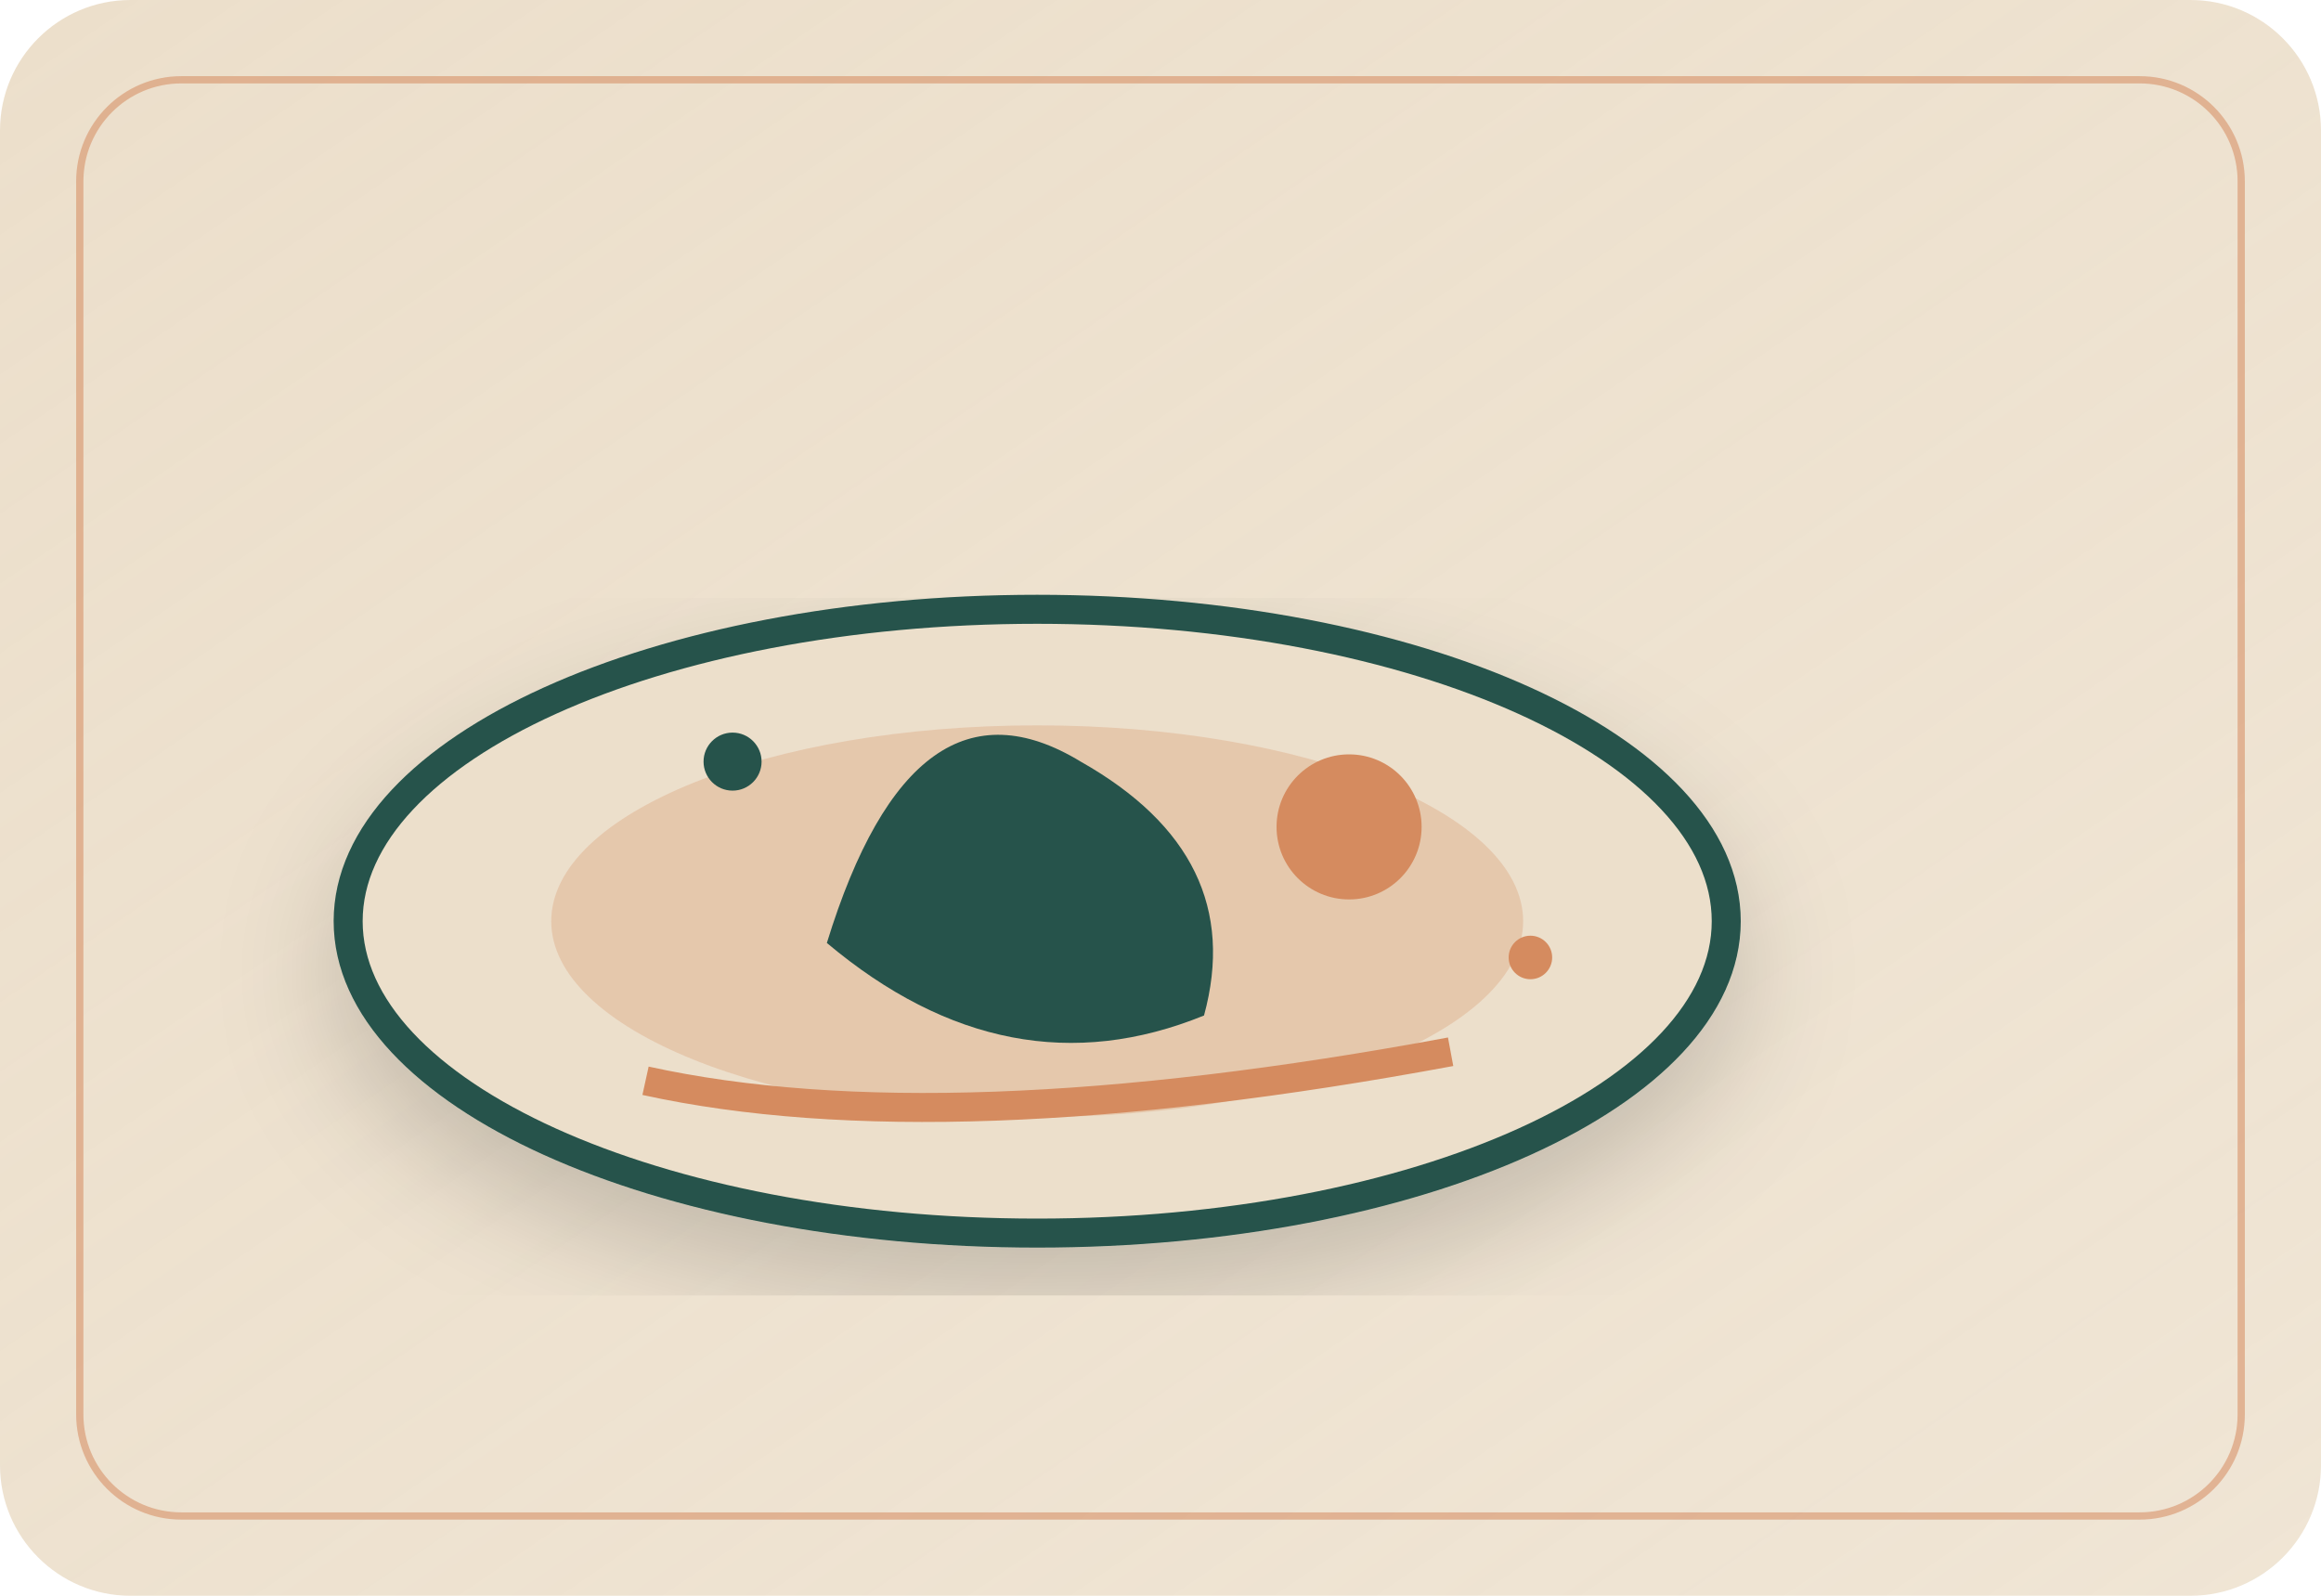
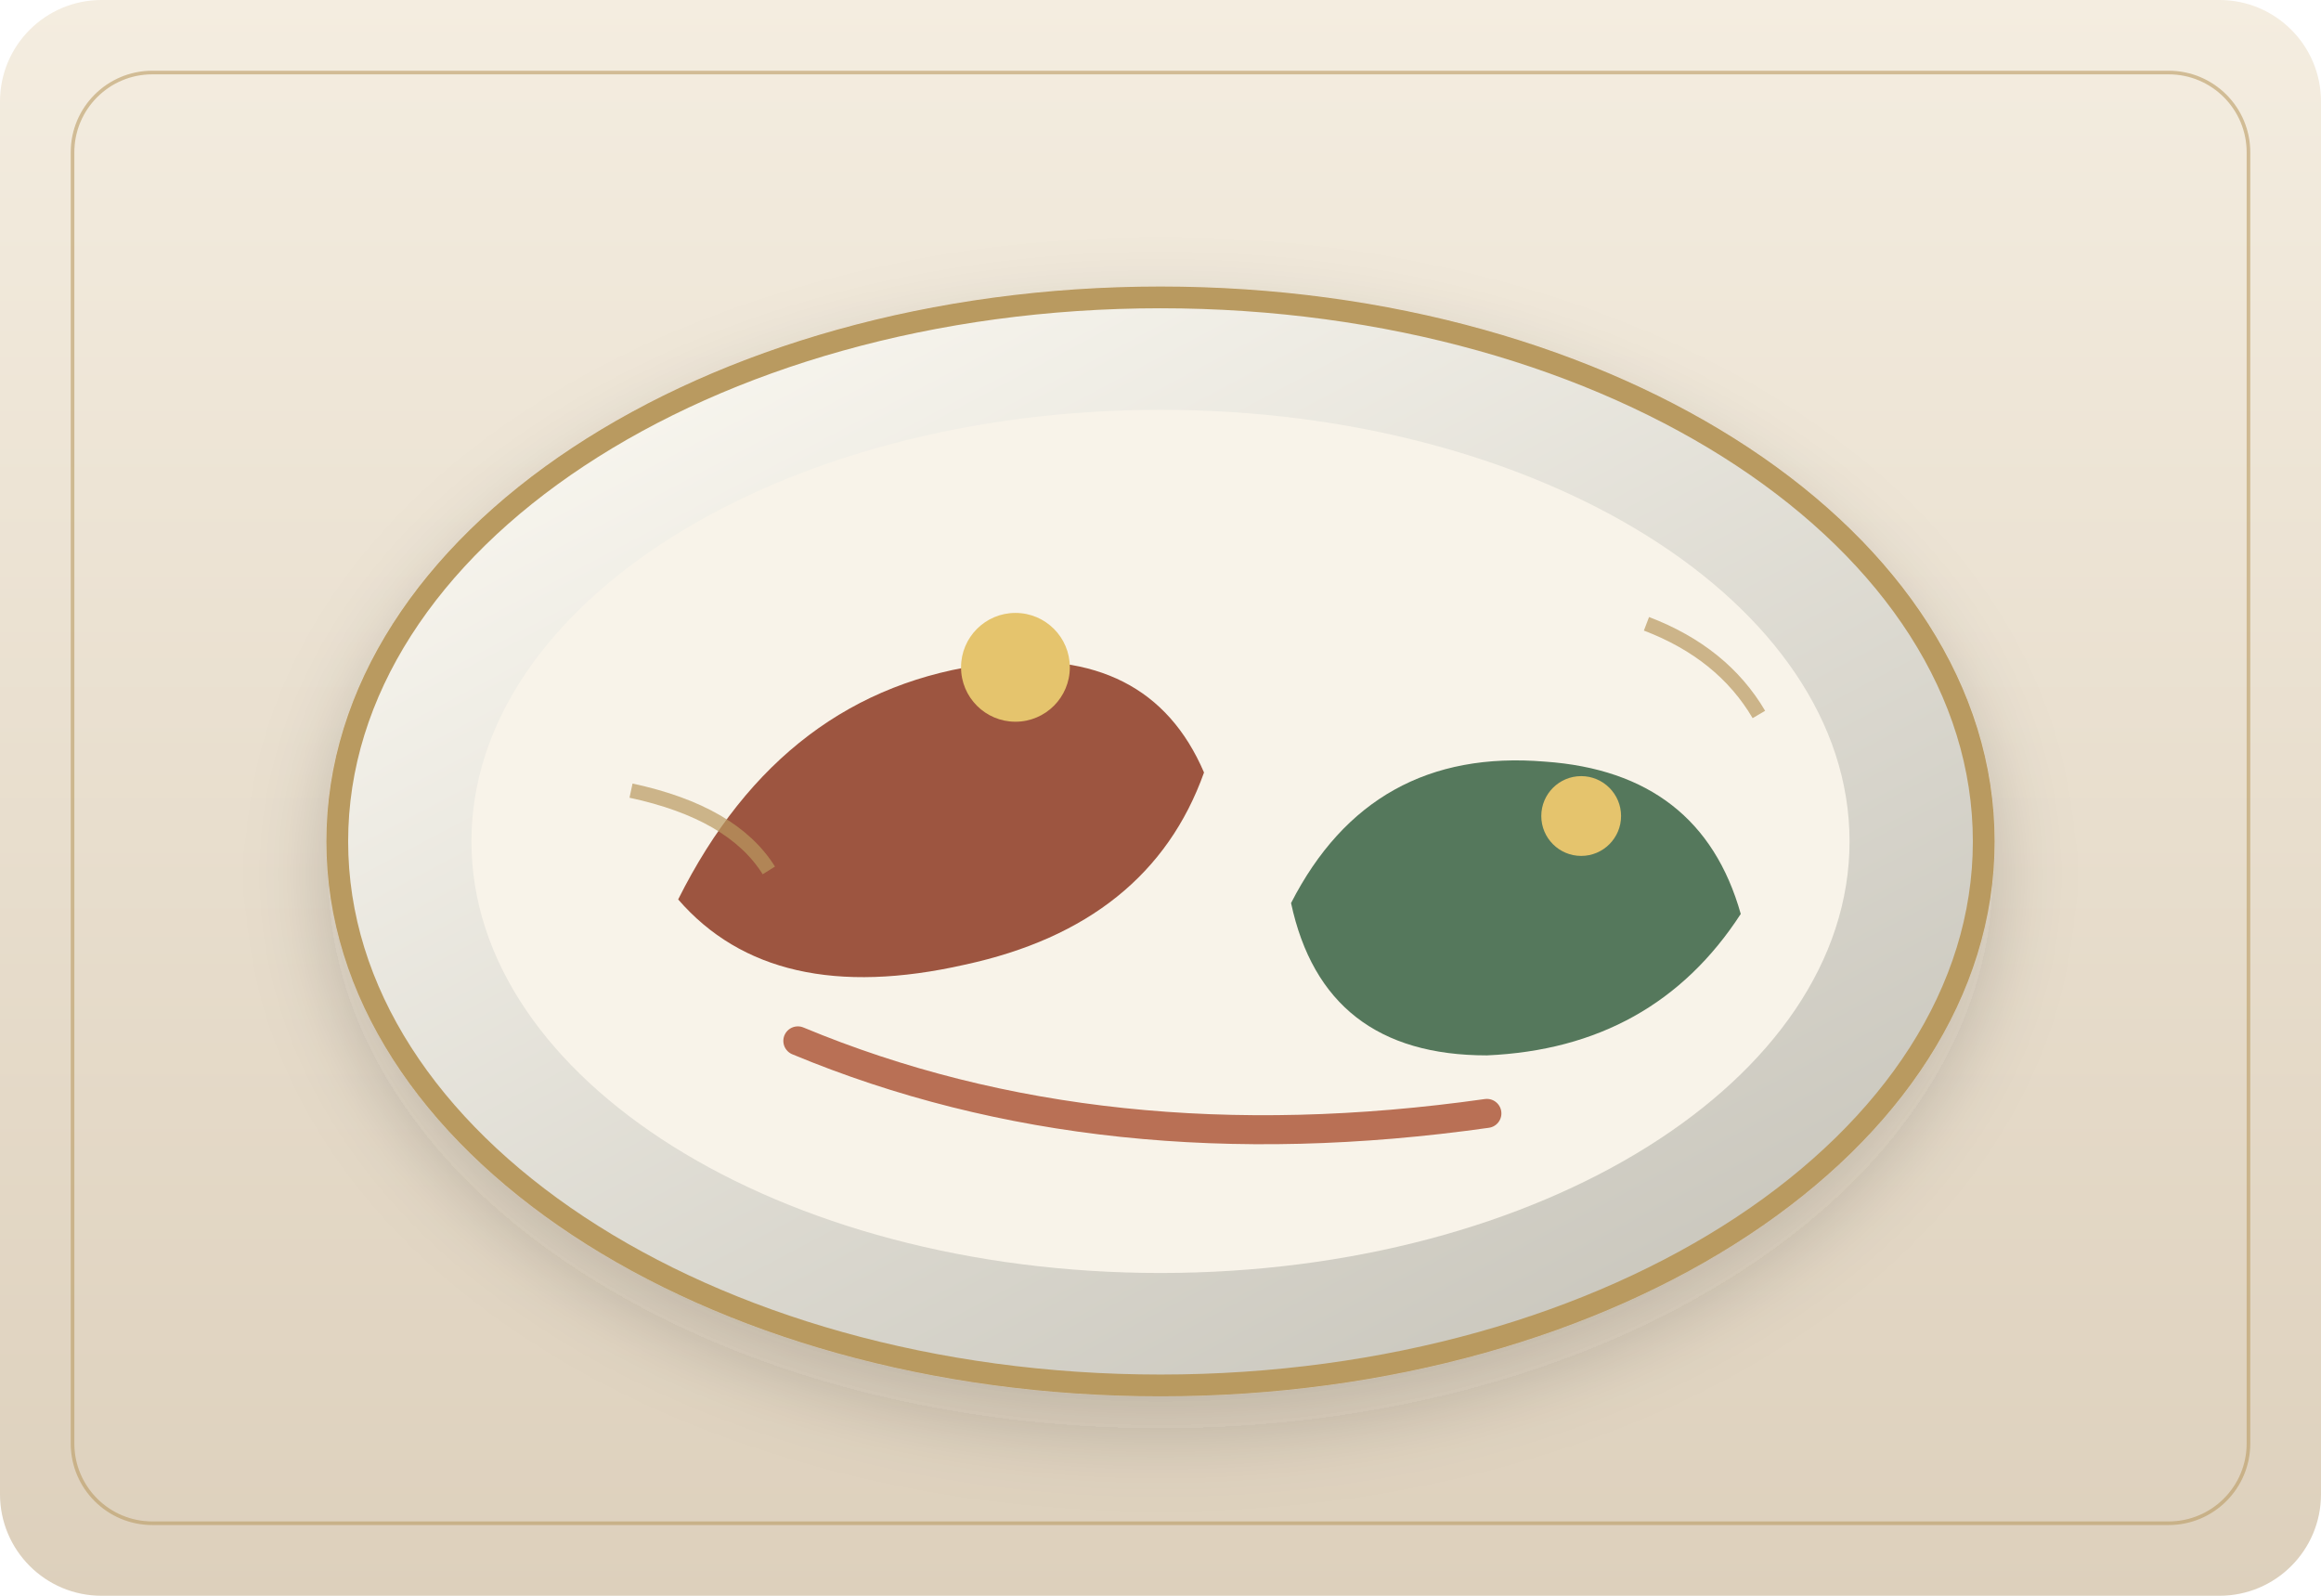
- <svg xmlns="http://www.w3.org/2000/svg" width="320" height="220" viewBox="0 0 320 220">
+ <svg xmlns="http://www.w3.org/2000/svg" width="640" height="440" viewBox="0 0 640 440" role="img">
  <defs>
-     <linearGradient id="g" x2="1" y2="1">
-       <stop stop-color="#ecdfcb" />
-       <stop offset="1" stop-color="#ecdfcb" stop-opacity=".82" />
+     <linearGradient id="paper" x2="0" y2="1">
+       <stop stop-color="#f4ede0" />
+       <stop offset="1" stop-color="#ddd0bc" />
    </linearGradient>
-     <filter id="s">
-       <feDropShadow dx="0" dy="7" stdDeviation="8" flood-color="#15110d" flood-opacity=".18" />
+     <linearGradient id="felt" x2="1" y2="1">
+       <stop stop-color="#315d4b" />
+       <stop offset="1" stop-color="#183b31" />
+     </linearGradient>
+     <linearGradient id="ceramic" x2=".8" y2="1">
+       <stop stop-color="#fffdf6" />
+       <stop offset="1" stop-color="#c8c5bb" />
+     </linearGradient>
+     <filter id="shadow" x="-20%" y="-20%" width="140%" height="150%">
+       <feDropShadow dx="0" dy="9" stdDeviation="11" flood-color="#20231f" flood-opacity=".18" />
    </filter>
  </defs>
-   <rect width="320" height="220" rx="18" fill="url(#g)" />
-   <rect x="11" y="11" width="298" height="198" rx="14" fill="none" stroke="#d58b5f" stroke-opacity=".55" />
-   <g filter="url(#s)">
-     <ellipse cx="143" cy="127" rx="95" ry="43" fill="#ecdfcb" stroke="#25534b" stroke-width="4" />
-     <ellipse cx="143" cy="127" rx="67" ry="27" fill="#d58b5f" opacity=".28" />
-     <path d="M114 130 Q126 91 149 105 Q172 118 166 140 Q139 151 114 130Z" fill="#25534b" />
-     <circle cx="186" cy="114" r="10" fill="#d58b5f" />
-     <path d="M89 149 Q130 158 200 145" stroke="#d58b5f" stroke-width="4" fill="none" />
-     <circle cx="101" cy="105" r="4" fill="#25534b" />
-     <circle cx="211" cy="132" r="3" fill="#d58b5f" />
+   <rect width="640" height="440" rx="28" fill="url(#paper)" />
+   <rect x="20" y="20" width="600" height="400" rx="22" fill="none" stroke="#b99a61" stroke-opacity=".58" />
+   <g filter="url(#shadow)">
+     <ellipse cx="320" cy="232" rx="227" ry="150" fill="url(#ceramic)" stroke="#b99a61" stroke-width="6" />
+     <ellipse cx="320" cy="232" rx="190" ry="119" fill="#f8f3e9" />
+     <path d="M187 248q29-58 86-65 44-5 59 30-15 42-66 53-53 12-79-18" fill="#9d553f" />
+     <path d="M356 249q22-43 70-39 43 3 54 42-24 37-70 39-45 0-54-42" fill="#55785b" />
+     <circle cx="280" cy="184" r="15" fill="#e5c46d" />
+     <circle cx="436" cy="225" r="11" fill="#e5c46d" />
+     <path d="M220 287q84 35 190 20" fill="none" stroke="#b96f54" stroke-width="8" stroke-linecap="round" />
+     <path d="M174 218q28 6 38 22m242-68q21 8 31 25" fill="none" stroke="#b99a61" stroke-width="4" opacity=".7" />
  </g>
</svg>
